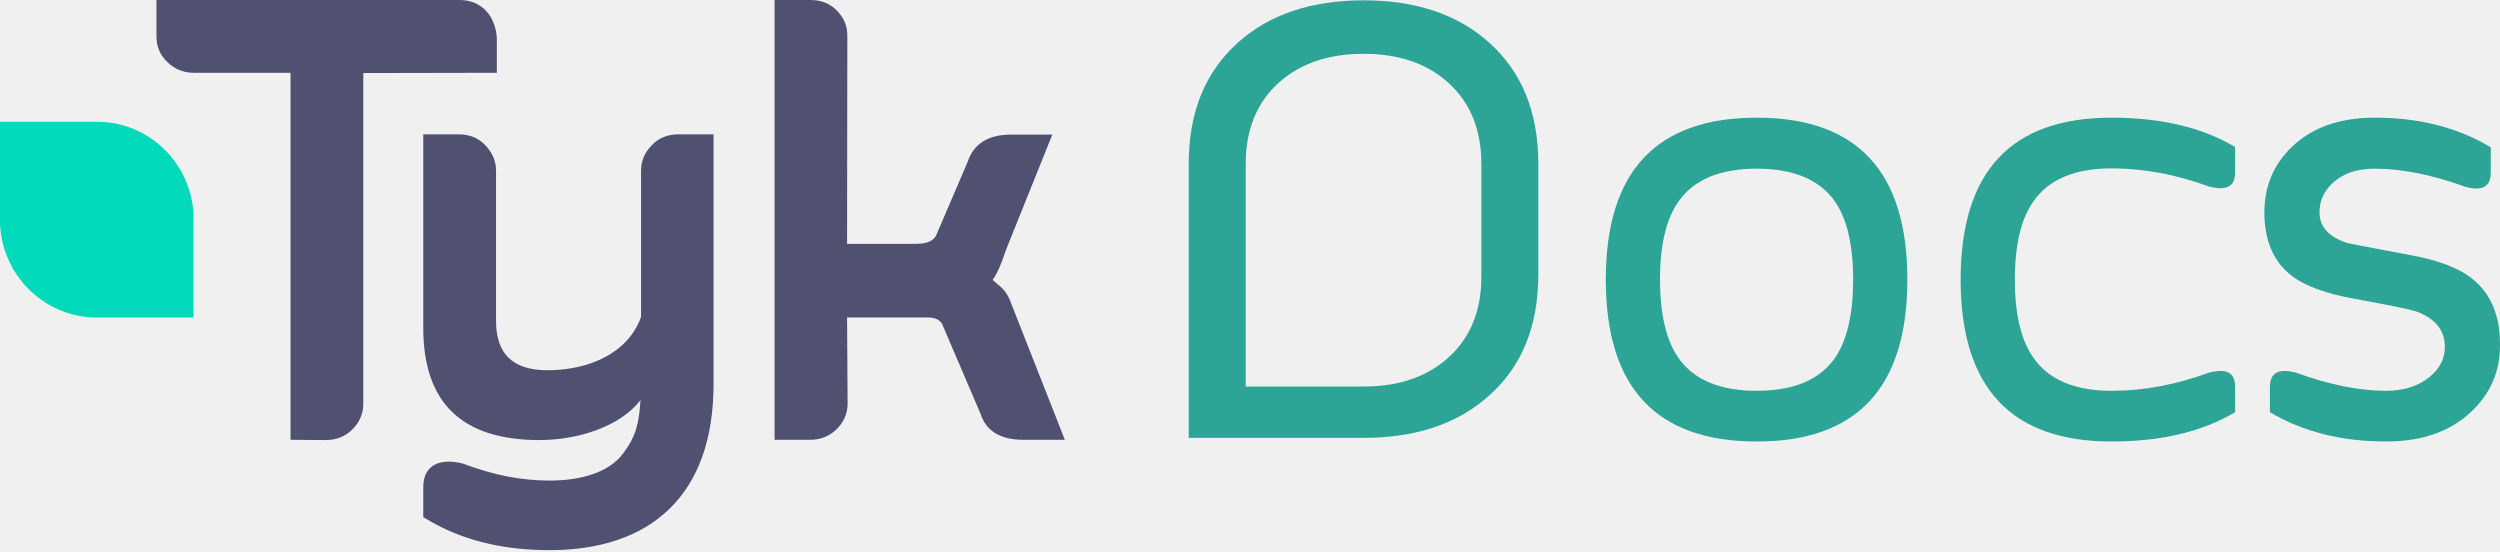
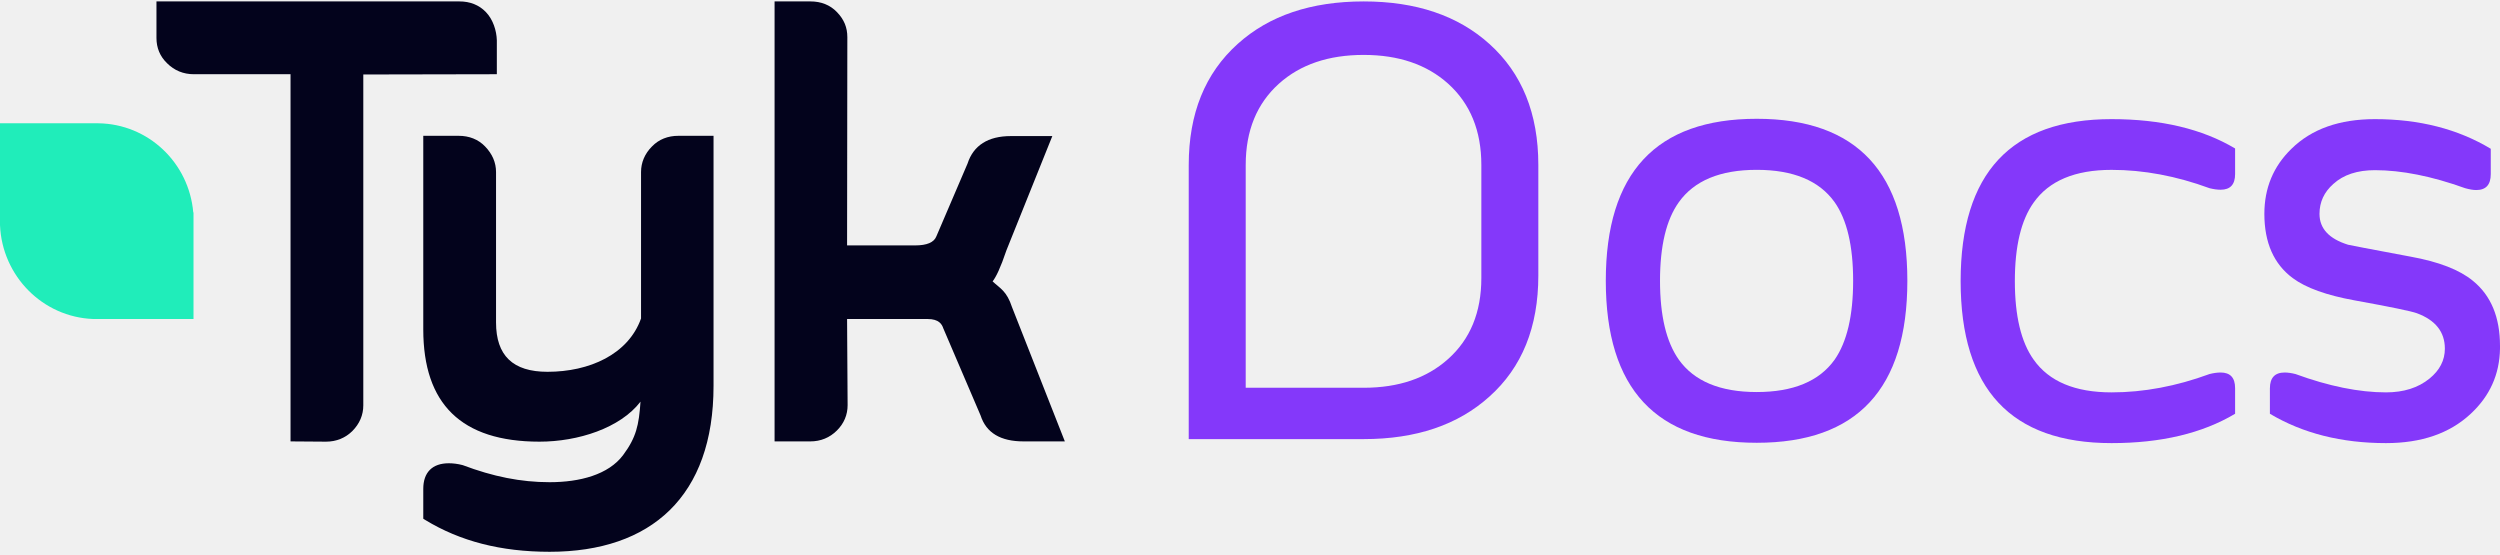
- <svg xmlns="http://www.w3.org/2000/svg" width="204" height="45" viewBox="0 0 204 45" fill="none">
-   <path d="M39.65 0.87C39.085 0.283 38.345 0 37.497 0H12.767V2.98C12.767 3.784 13.05 4.481 13.637 5.046C14.225 5.633 14.964 5.938 15.812 5.938H23.708V35.888L26.6 35.909C27.449 35.909 28.188 35.605 28.754 35.039C29.341 34.452 29.645 33.734 29.645 32.951V5.96L40.542 5.938V3.175C40.52 2.393 40.238 1.479 39.65 0.87Z" fill="#505071" />
-   <path d="M55.354 10.962C54.506 10.962 53.766 11.245 53.201 11.832C52.613 12.419 52.309 13.137 52.309 13.92V25.861C51.265 28.797 48.089 30.211 44.675 30.211C41.847 30.211 40.477 28.884 40.477 26.187V13.92C40.477 13.137 40.172 12.441 39.585 11.832C39.02 11.245 38.28 10.962 37.432 10.962H34.539V26.752C34.539 32.821 37.628 35.909 44.022 35.909C47.176 35.909 50.612 34.8 52.265 32.647C52.135 34.561 51.917 35.561 50.852 36.997C49.655 38.606 47.306 39.215 44.849 39.215C42.5 39.215 40.238 38.758 37.758 37.823C37.345 37.714 36.953 37.671 36.627 37.671C35.279 37.671 34.539 38.41 34.539 39.759V42.195L34.713 42.304C37.541 44.022 40.847 44.892 44.849 44.892C53.157 44.892 58.225 40.346 58.225 31.363V10.962H55.354Z" fill="#505071" />
-   <path d="M82.585 24.947C82.15 23.62 81.628 23.425 80.997 22.837C81.28 22.468 81.628 21.772 82.128 20.293L85.869 10.984H82.476C80.627 10.984 79.431 11.745 78.953 13.224L76.408 19.162C76.212 19.662 75.625 19.901 74.668 19.901H69.122L69.143 2.914C69.143 2.131 68.882 1.479 68.295 0.87C67.73 0.283 66.99 0 66.142 0H63.206V35.888H66.12C66.968 35.888 67.708 35.583 68.295 34.996C68.861 34.43 69.165 33.734 69.165 32.929L69.122 25.904H75.69C76.625 25.904 76.865 26.339 76.973 26.666L80.018 33.778C80.475 35.191 81.65 35.888 83.52 35.888H86.891L82.585 24.947Z" fill="#505071" />
-   <path d="M15.769 17.204C15.421 13.159 12.093 9.983 8.004 9.94H1.566H1.349H0V11.31V11.723V18.248C0.174 22.403 3.48 25.752 7.612 25.904H14.225H14.442H15.79V24.534V17.226C15.79 17.204 15.769 17.204 15.769 17.204Z" fill="#00D9BA" />
-   <path d="M125.528 22.39C125.528 26.595 124.196 29.886 121.532 32.263C118.968 34.573 115.55 35.728 111.277 35.728H97V13.365C97 9.177 98.332 5.886 100.996 3.493C103.56 1.182 106.987 0.027 111.277 0.027C115.55 0.027 118.968 1.182 121.532 3.493C124.196 5.886 125.528 9.177 125.528 13.365V22.39ZM111.277 31.54C114.125 31.54 116.421 30.759 118.164 29.196C119.973 27.584 120.878 25.382 120.878 22.59V13.365C120.878 10.573 119.973 8.363 118.164 6.734C116.421 5.171 114.125 4.39 111.277 4.39C108.411 4.39 106.107 5.171 104.365 6.734C102.555 8.363 101.65 10.573 101.65 13.365V31.54H111.277Z" fill="#2CA597" />
-   <path d="M143.349 13.764C140.366 13.764 138.247 14.645 136.99 16.407C135.968 17.836 135.457 19.972 135.457 22.814C135.457 25.656 135.968 27.8 136.99 29.246C138.247 31.008 140.366 31.889 143.349 31.889C146.332 31.889 148.451 31.008 149.708 29.246C150.714 27.8 151.216 25.656 151.216 22.814C151.216 19.972 150.714 17.836 149.708 16.407C148.451 14.645 146.332 13.764 143.349 13.764ZM143.349 9.601C151.543 9.601 155.64 14.005 155.64 22.814C155.64 31.623 151.543 36.027 143.349 36.027C135.138 36.027 131.033 31.623 131.033 22.814C131.033 14.005 135.138 9.601 143.349 9.601Z" fill="#2CA597" />
-   <path d="M182.384 33.634C179.703 35.23 176.343 36.027 172.305 36.027C164.094 36.027 159.988 31.623 159.988 22.814C159.988 14.005 164.094 9.601 172.305 9.601C176.343 9.601 179.703 10.399 182.384 11.994V14.088C182.384 14.936 181.99 15.36 181.202 15.36C180.934 15.36 180.633 15.318 180.298 15.235C177.583 14.238 174.919 13.739 172.305 13.739C169.322 13.739 167.202 14.629 165.946 16.407C164.923 17.836 164.412 19.972 164.412 22.814C164.412 25.656 164.923 27.792 165.946 29.221C167.202 31 169.322 31.889 172.305 31.889C174.919 31.889 177.583 31.39 180.298 30.393C180.633 30.31 180.934 30.268 181.202 30.268C181.99 30.268 182.384 30.692 182.384 31.54V33.634Z" fill="#2CA597" />
-   <path d="M193.795 9.601C197.415 9.601 200.565 10.407 203.246 12.019V14.088C203.246 14.953 202.852 15.385 202.065 15.385C201.813 15.385 201.512 15.335 201.16 15.235C198.428 14.255 195.974 13.764 193.795 13.764C192.354 13.764 191.223 14.138 190.402 14.886C189.648 15.551 189.271 16.365 189.271 17.329C189.271 18.526 190.05 19.365 191.608 19.847C191.642 19.864 193.343 20.188 196.711 20.82C199.007 21.235 200.699 21.892 201.788 22.789C203.263 23.986 204 25.756 204 28.099V28.324C203.966 30.418 203.171 32.188 201.612 33.634C199.903 35.23 197.599 36.027 194.7 36.027C191.064 36.027 187.905 35.23 185.224 33.634V31.565C185.224 30.701 185.626 30.268 186.431 30.268C186.682 30.268 186.975 30.31 187.31 30.393C190.042 31.39 192.505 31.889 194.7 31.889C196.141 31.889 197.322 31.515 198.244 30.767C199.082 30.085 199.501 29.271 199.501 28.324C199.501 26.961 198.738 25.997 197.214 25.432C196.761 25.266 195.069 24.916 192.136 24.385C189.841 23.969 188.157 23.363 187.084 22.565C185.542 21.418 184.772 19.673 184.772 17.329C184.772 15.219 185.509 13.448 186.984 12.019C188.626 10.407 190.896 9.601 193.795 9.601Z" fill="#2CA597" />
+ <svg xmlns="http://www.w3.org/2000/svg" width="1006" height="223" viewBox="0 0 1006 223" fill="none">
+   <g clip-path="url(#clip0_2044_7888)">
+     <path d="M195.531 4.865C192.742 1.968 189.095 0.573 184.912 0.573H62.96V15.273C62.96 19.243 64.355 22.677 67.251 25.467C70.147 28.364 73.794 29.866 77.977 29.866H116.911V177.618L131.176 177.726C135.359 177.726 139.006 176.224 141.795 173.434C144.691 170.536 146.192 166.995 146.192 163.133V29.973L199.928 29.866V16.239C199.821 12.376 198.427 7.87 195.531 4.865Z" fill="#03031C" />
+     <path d="M272.97 54.652C268.787 54.652 265.141 56.047 262.352 58.944C259.456 61.841 257.954 65.382 257.954 69.245V128.153C252.806 142.638 237.146 149.613 220.307 149.613C206.364 149.613 199.606 143.067 199.606 129.762V69.245C199.606 65.382 198.105 61.948 195.209 58.944C192.42 56.047 188.773 54.652 184.59 54.652H170.325V132.552C170.325 162.489 185.556 177.725 217.089 177.725C232.641 177.725 249.588 172.253 257.74 161.63C257.096 171.073 256.024 176.008 250.768 183.09C244.869 191.03 233.285 194.035 221.165 194.035C209.581 194.035 198.427 191.781 186.199 187.168C184.161 186.631 182.231 186.416 180.622 186.416C173.972 186.416 170.325 190.064 170.325 196.717V208.735L171.183 209.271C185.127 217.748 201.43 222.04 221.165 222.04C262.137 222.04 287.128 199.614 287.128 155.299V54.652H272.97Z" fill="#03031C" />
+     <path d="M407.256 123.647C405.111 117.101 402.537 116.136 399.427 113.238C400.821 111.414 402.537 107.981 405.004 100.684L423.453 54.76H406.72C397.603 54.76 391.704 58.515 389.345 65.812L376.795 95.105C375.83 97.572 372.934 98.753 368.215 98.753H340.864L340.971 14.951C340.971 11.089 339.684 7.87 336.789 4.865C334 1.968 330.353 0.573 326.17 0.573H311.69V177.618H326.063C330.246 177.618 333.892 176.116 336.789 173.219C339.577 170.429 341.079 166.996 341.079 163.025L340.864 128.368H373.256C377.868 128.368 379.048 130.514 379.584 132.123L394.6 167.21C396.853 174.185 402.645 177.618 411.869 177.618H428.493L407.256 123.647Z" fill="#03031C" />
+     <path d="M77.762 85.448C76.045 65.49 59.635 49.825 39.471 49.61H7.723H6.65H0V56.37V58.409V90.599C0.858 111.093 17.161 127.617 37.54 128.368H70.146H71.219H77.869V121.609V85.556C77.869 85.448 77.762 85.448 77.762 85.448Z" fill="#20EDBA" />
+     <path d="M619.025 110.897C619.025 131.641 612.457 147.876 599.32 159.601C586.676 170.998 569.82 176.697 548.748 176.697H478.343V66.374C478.343 45.711 484.913 29.476 498.049 17.669C510.693 6.272 527.593 0.573 548.748 0.573C569.82 0.573 586.676 6.272 599.32 17.669C612.457 29.476 619.025 45.711 619.025 66.374V110.897ZM548.748 156.035C562.793 156.035 574.115 152.181 582.711 144.473C591.632 136.52 596.095 125.656 596.095 111.881V66.374C596.095 52.599 591.632 41.693 582.711 33.658C574.115 25.951 562.793 22.097 548.748 22.097C534.615 22.097 523.253 25.951 514.663 33.658C505.737 41.693 501.274 52.599 501.274 66.374V156.035H548.748Z" fill="#8438FA" />
+     <path d="M706.907 68.342C692.197 68.342 681.748 72.688 675.549 81.379C670.509 88.43 667.989 98.967 667.989 112.988C667.989 127.009 670.509 137.586 675.549 144.72C681.748 153.411 692.197 157.757 706.907 157.757C721.618 157.757 732.067 153.411 738.266 144.72C743.227 137.586 745.702 127.009 745.702 112.988C745.702 98.967 743.227 88.43 738.266 81.379C732.067 72.688 721.618 68.342 706.907 68.342ZM706.907 47.802C747.315 47.802 767.519 69.531 767.519 112.988C767.519 156.445 747.315 178.173 706.907 178.173C666.416 178.173 646.173 156.445 646.173 112.988C646.173 69.531 666.416 47.802 706.907 47.802Z" fill="#8438FA" />
+     <path d="M899.403 166.501C886.182 174.373 869.613 178.308 849.7 178.308C809.209 178.308 788.96 156.58 788.96 113.122C788.96 69.666 809.209 47.937 849.7 47.937C869.613 47.937 886.182 51.873 899.403 59.744V70.076C899.403 74.257 897.46 76.348 893.575 76.348C892.253 76.348 890.769 76.143 889.117 75.733C875.728 70.814 862.591 68.354 849.7 68.354C834.99 68.354 824.535 72.741 818.342 81.513C813.297 88.565 810.777 99.101 810.777 113.122C810.777 127.144 813.297 137.68 818.342 144.731C824.535 153.505 834.99 157.891 849.7 157.891C862.591 157.891 875.728 155.432 889.117 150.512C890.769 150.102 892.253 149.897 893.575 149.897C897.46 149.897 899.403 151.988 899.403 156.17V166.501Z" fill="#8438FA" />
+     <path d="M955.675 47.937C973.527 47.937 989.061 51.913 1002.28 59.867V70.076C1002.28 74.34 1000.34 76.471 996.458 76.471C995.215 76.471 993.731 76.225 991.995 75.733C978.523 70.895 966.421 68.477 955.675 68.477C948.569 68.477 942.992 70.321 938.943 74.011C935.225 77.291 933.366 81.309 933.366 86.064C933.366 91.968 937.207 96.109 944.891 98.487C945.058 98.569 953.446 100.167 970.055 103.283C981.378 105.333 989.722 108.572 995.092 113C1002.37 118.903 1006 127.636 1006 139.197V140.304C1005.83 150.635 1001.91 159.367 994.224 166.501C985.796 174.373 974.434 178.308 960.138 178.308C942.208 178.308 926.63 174.373 913.409 166.501V156.292C913.409 152.029 915.391 149.897 919.361 149.897C920.599 149.897 922.043 150.102 923.695 150.512C937.168 155.432 949.314 157.891 960.138 157.891C967.244 157.891 973.068 156.047 977.615 152.357C981.748 148.995 983.814 144.977 983.814 140.304C983.814 133.58 980.051 128.825 972.536 126.037C970.302 125.217 961.958 123.495 947.494 120.871C936.177 118.821 927.872 115.828 922.581 111.892C914.977 106.235 911.18 97.626 911.18 86.064C911.18 75.651 914.814 66.919 922.088 59.867C930.185 51.913 941.379 47.937 955.675 47.937Z" fill="#8438FA" />
+   </g>
+   <defs>
+     <clipPath id="clip0_2044_7888">
+       <rect width="1006" height="222" fill="white" transform="translate(0 0.573242)" />
+     </clipPath>
+   </defs>
</svg>
